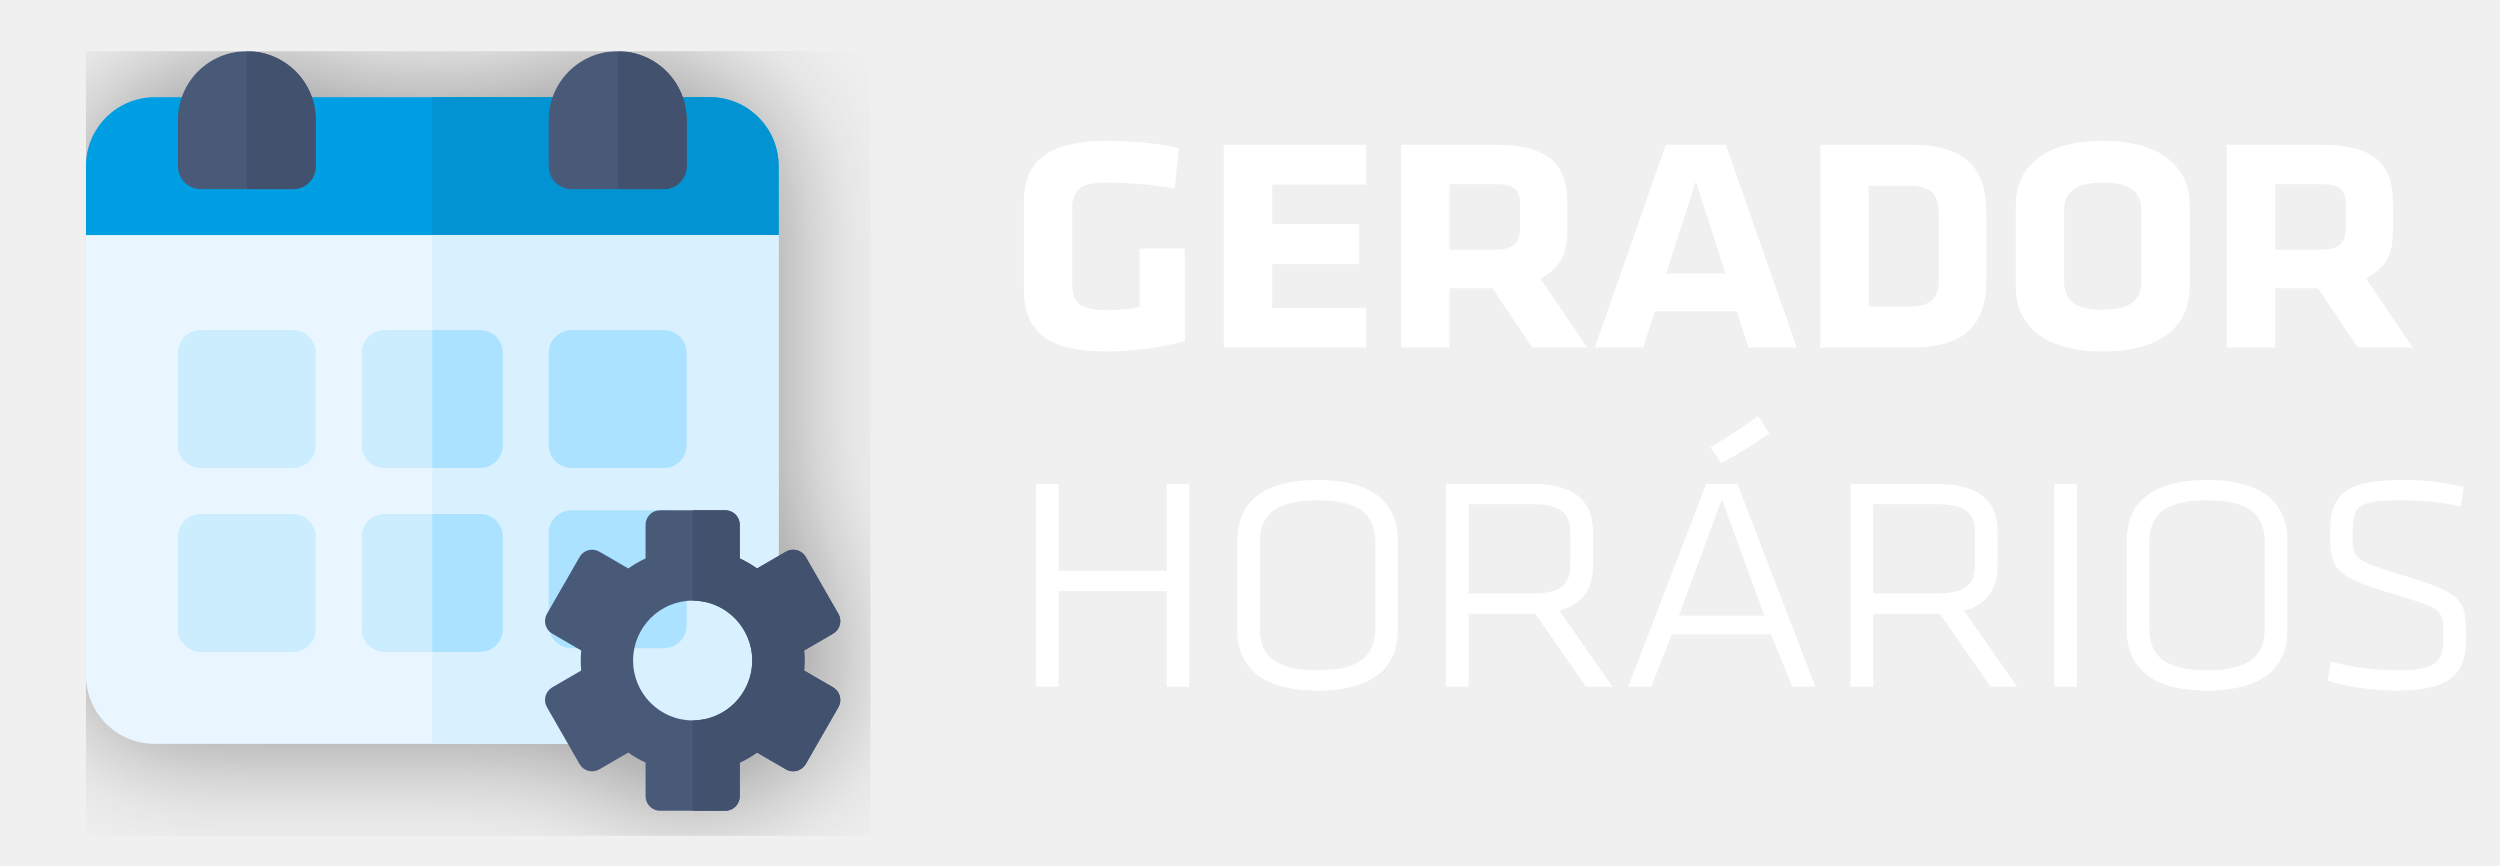
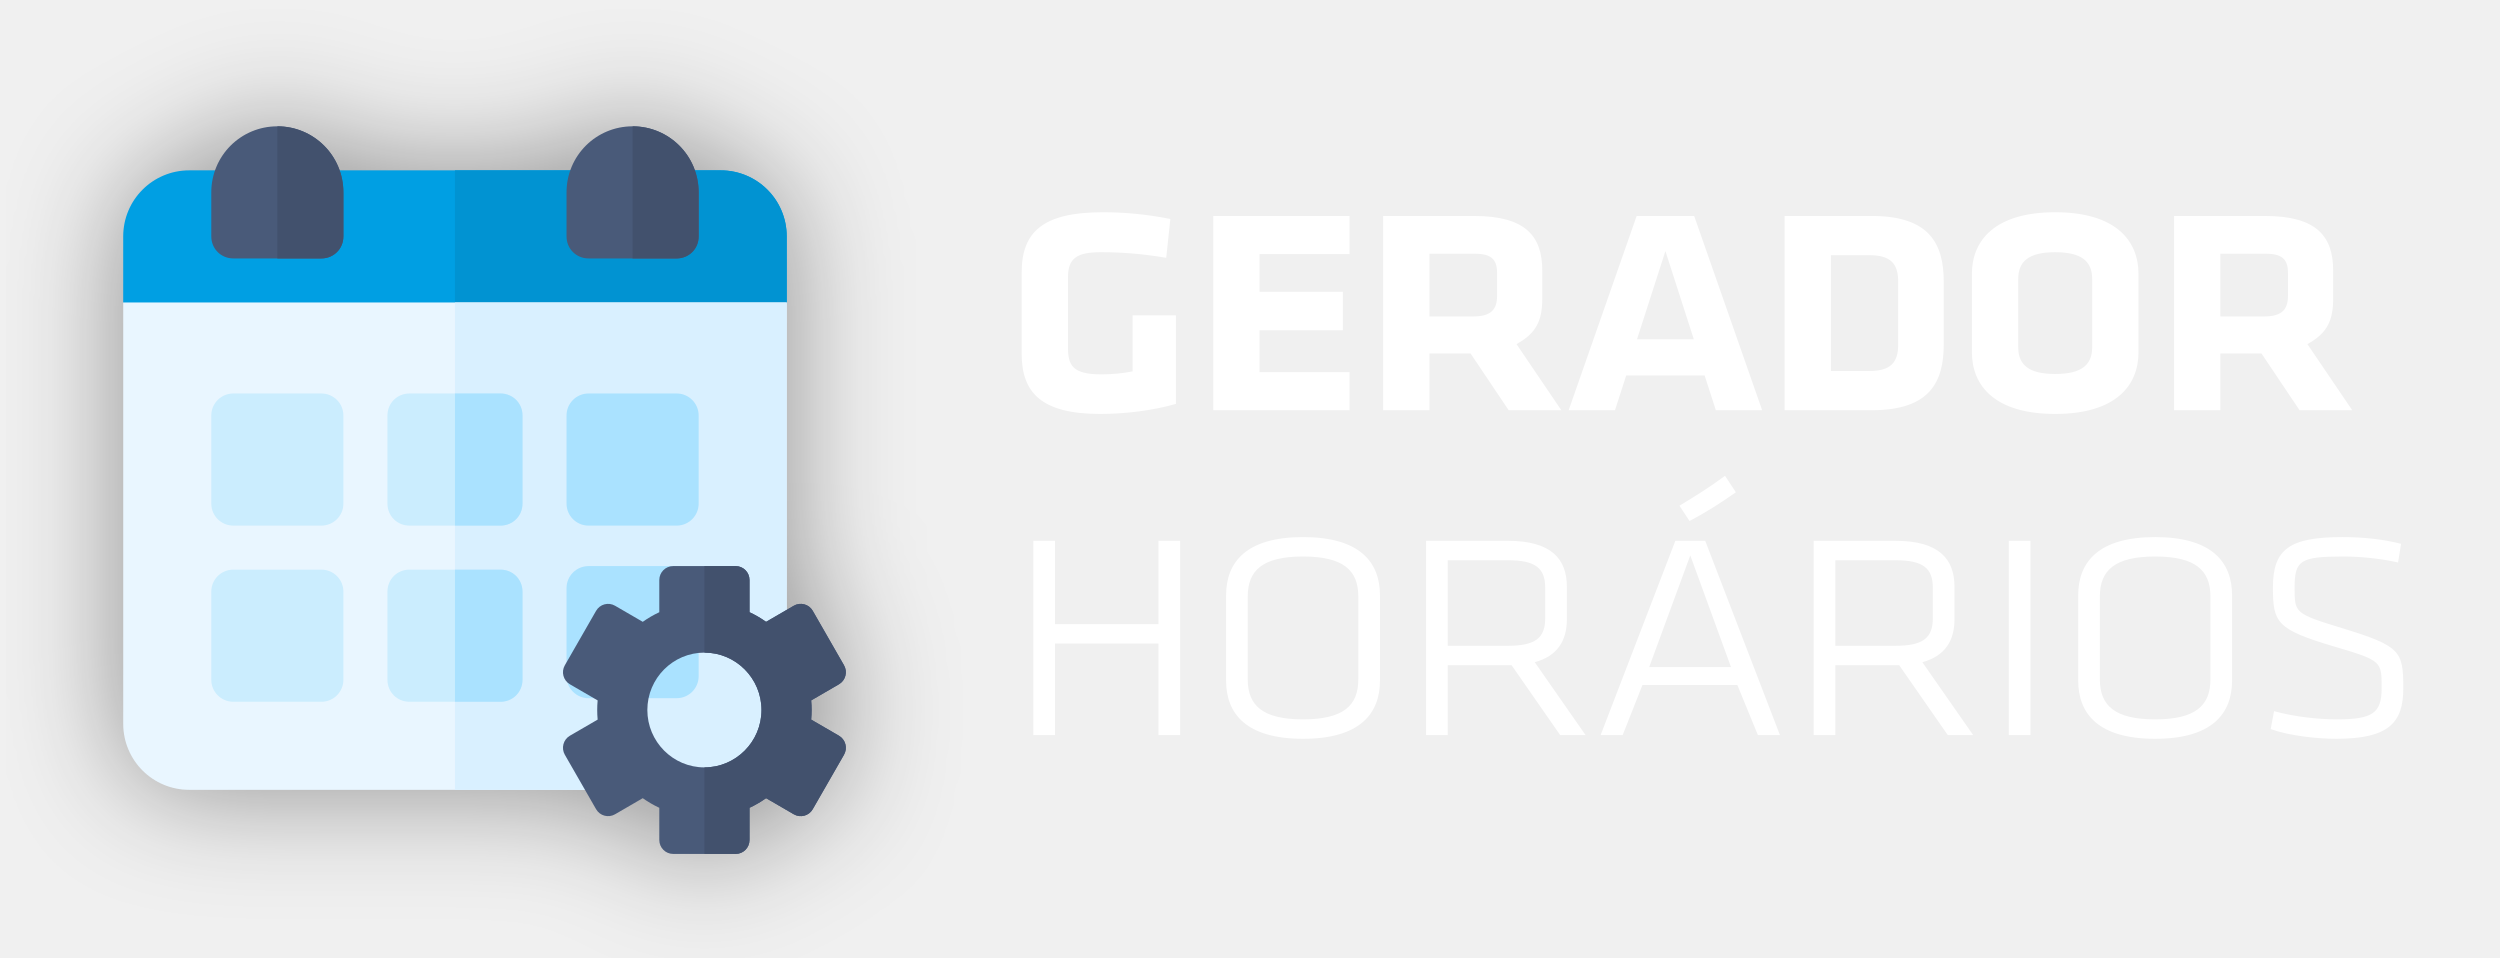
- <svg xmlns="http://www.w3.org/2000/svg" width="205" height="71" viewBox="0 0 205 71" fill="none">
-   <g clip-path="url(#clip0)" filter="url(#filter0_d)">
-     <path d="M63.844 13.623V19.277L60.074 23.173H10.817L7.047 19.277V13.623C7.047 10.494 9.572 7.968 12.701 7.968H58.189C61.318 7.968 63.844 10.494 63.844 13.623Z" fill="#009FE3" />
-     <path d="M63.844 13.623V19.277L60.074 23.173H35.445V7.968H58.189C61.318 7.968 63.844 10.494 63.844 13.623Z" fill="#0193D2" />
-     <path d="M63.844 19.277V55.341C63.844 58.47 61.318 60.996 58.189 60.996H12.701C9.572 60.996 7.047 58.47 7.047 55.341V19.277H63.844Z" fill="#E9F6FF" />
-     <path d="M63.844 19.277V55.341C63.844 58.47 61.318 60.996 58.189 60.996H35.445V19.277H63.844Z" fill="#D9F0FF" />
-     <path d="M54.42 38.377H46.88C45.839 38.377 44.995 37.534 44.995 36.492V28.953C44.995 27.911 45.839 27.068 46.88 27.068H54.42C55.462 27.068 56.305 27.911 56.305 28.953V36.492C56.305 37.534 55.462 38.377 54.42 38.377Z" fill="#AAE2FF" />
-     <path d="M54.42 53.151H46.88C45.839 53.151 44.995 52.308 44.995 51.267V43.727C44.995 42.685 45.839 41.842 46.88 41.842H54.42C55.462 41.842 56.305 42.685 56.305 43.727V51.267C56.305 52.308 55.462 53.151 54.42 53.151Z" fill="#AAE2FF" />
-     <path d="M50.65 4.199C47.521 4.199 44.995 6.724 44.995 9.853V13.623C44.995 14.678 45.825 15.508 46.88 15.508H54.42C55.475 15.508 56.305 14.678 56.305 13.623V9.853C56.305 6.724 53.779 4.199 50.65 4.199Z" fill="#495A79" />
-     <path d="M24.011 38.377H16.471C15.429 38.377 14.586 37.534 14.586 36.492V28.953C14.586 27.911 15.429 27.068 16.471 27.068H24.011C25.052 27.068 25.895 27.911 25.895 28.953V36.492C25.895 37.534 25.052 38.377 24.011 38.377Z" fill="#CBEDFE" />
-     <path d="M24.011 53.456H16.471C15.429 53.456 14.586 52.613 14.586 51.571V44.032C14.586 42.99 15.429 42.147 16.471 42.147H24.011C25.052 42.147 25.895 42.99 25.895 44.032V51.571C25.895 52.613 25.052 53.456 24.011 53.456Z" fill="#CBEDFE" />
-     <path d="M39.341 27.068H31.55C30.494 27.068 29.665 27.897 29.665 28.953V36.492C29.665 37.548 30.494 38.377 31.55 38.377H39.341C40.396 38.377 41.226 37.548 41.226 36.492V28.953C41.226 27.897 40.396 27.068 39.341 27.068Z" fill="#CBEDFE" />
-     <path d="M41.226 28.953V36.492C41.226 37.548 40.397 38.377 39.341 38.377H35.445V27.068H39.341C40.397 27.068 41.226 27.897 41.226 28.953Z" fill="#AAE2FF" />
-     <path d="M39.341 42.147H31.55C30.494 42.147 29.665 42.976 29.665 44.032V51.571C29.665 52.627 30.494 53.456 31.55 53.456H39.341C40.396 53.456 41.226 52.627 41.226 51.571V44.032C41.226 42.976 40.396 42.147 39.341 42.147Z" fill="#CBEDFE" />
-     <path d="M41.226 44.032V51.571C41.226 52.627 40.397 53.456 39.341 53.456H35.445V42.147H39.341C40.397 42.147 41.226 42.976 41.226 44.032Z" fill="#AAE2FF" />
-     <path d="M56.305 9.853V13.623C56.305 14.678 55.475 15.508 54.42 15.508H50.65V4.199C53.779 4.199 56.305 6.724 56.305 9.853Z" fill="#42516D" />
-     <path d="M20.241 4.199C17.112 4.199 14.586 6.724 14.586 9.853V13.623C14.586 14.678 15.415 15.508 16.471 15.508H24.011C25.066 15.508 25.895 14.678 25.895 13.623V9.853C25.895 6.724 23.37 4.199 20.241 4.199Z" fill="#495A79" />
-     <path d="M25.895 9.853V13.623C25.895 14.678 25.066 15.508 24.011 15.508H20.241V4.199C23.37 4.199 25.895 6.724 25.895 9.853Z" fill="#42516D" />
-     <path d="M68.312 56.363L65.938 54.984C65.986 54.437 65.986 53.887 65.938 53.34L68.312 51.961C68.879 51.632 69.074 50.903 68.746 50.332L66.07 45.672C65.913 45.398 65.654 45.198 65.35 45.116C65.047 45.035 64.723 45.077 64.451 45.236L62.076 46.614C61.628 46.297 61.155 46.022 60.659 45.791L60.659 43.035C60.659 42.376 60.129 41.842 59.474 41.842L54.122 41.842C53.467 41.842 52.936 42.376 52.936 43.035L52.936 45.791C52.441 46.022 51.968 46.297 51.52 46.614L49.145 45.235C48.873 45.077 48.549 45.035 48.245 45.116C47.942 45.198 47.683 45.398 47.526 45.672L44.85 50.332C44.522 50.903 44.717 51.632 45.283 51.961L47.658 53.34C47.609 53.887 47.609 54.437 47.658 54.984L45.283 56.363C45.011 56.521 44.812 56.781 44.731 57.087C44.65 57.392 44.692 57.718 44.849 57.992L47.525 62.652C47.853 63.222 48.578 63.418 49.145 63.088L51.52 61.71C51.967 62.027 52.441 62.302 52.936 62.533L52.936 65.29C52.936 65.948 53.467 66.482 54.122 66.482L59.474 66.482C60.129 66.482 60.659 65.948 60.659 65.29L60.659 62.533C61.155 62.302 61.628 62.027 62.076 61.71L64.451 63.089C65.018 63.418 65.743 63.222 66.07 62.652L68.746 57.992C68.903 57.718 68.946 57.392 68.865 57.087C68.783 56.782 68.585 56.521 68.312 56.363ZM56.798 59.074C54.104 59.074 51.913 56.871 51.913 54.162C51.913 51.453 54.104 49.25 56.798 49.25C59.492 49.25 61.683 51.453 61.683 54.162C61.683 56.871 59.492 59.074 56.798 59.074Z" fill="#495A79" />
-     <path d="M68.312 56.363L65.938 54.984C65.987 54.437 65.987 53.887 65.938 53.34L68.312 51.961C68.879 51.632 69.074 50.903 68.746 50.332L66.07 45.672C65.913 45.398 65.654 45.198 65.35 45.117C65.047 45.035 64.723 45.077 64.451 45.236L62.076 46.614C61.629 46.297 61.155 46.022 60.66 45.791L60.66 43.035C60.66 42.376 60.129 41.842 59.474 41.842L56.798 41.842L56.798 49.25C59.492 49.25 61.683 51.453 61.683 54.162C61.683 56.871 59.492 59.074 56.798 59.074L56.798 66.482L59.474 66.482C60.129 66.482 60.66 65.948 60.66 65.29L60.66 62.533C61.155 62.302 61.628 62.027 62.076 61.71L64.451 63.089C65.018 63.418 65.743 63.222 66.07 62.652L68.746 57.992C68.903 57.718 68.946 57.392 68.865 57.087C68.784 56.782 68.585 56.521 68.312 56.363Z" fill="#42516D" />
+ <svg xmlns="http://www.w3.org/2000/svg" width="214" height="82" viewBox="0 0 214 82" fill="none">
+   <g filter="url(#filter0_d)">
+     <path d="M67.344 20.237V25.892L63.574 29.787H14.317L10.547 25.892V20.237C10.547 17.108 13.072 14.582 16.201 14.582H61.689C64.818 14.582 67.344 17.108 67.344 20.237Z" fill="#009FE3" />
+     <path d="M67.344 20.237V25.892L63.574 29.787H38.945V14.582H61.689C64.818 14.582 67.344 17.108 67.344 20.237Z" fill="#0193D2" />
+     <path d="M67.344 25.892V61.955C67.344 65.084 64.818 67.61 61.689 67.61H16.201C13.072 67.61 10.547 65.084 10.547 61.955V25.892H67.344Z" fill="#E9F6FF" />
+     <path d="M67.344 25.892V61.955C67.344 65.084 64.818 67.61 61.689 67.61H38.945V25.892H67.344Z" fill="#D9F0FF" />
+     <path d="M57.92 44.992H50.38C49.339 44.992 48.495 44.149 48.495 43.107V35.567C48.495 34.526 49.339 33.682 50.38 33.682H57.92C58.962 33.682 59.805 34.526 59.805 35.567V43.107C59.805 44.149 58.962 44.992 57.92 44.992Z" fill="#AAE2FF" />
+     <path d="M57.92 59.766H50.38C49.339 59.766 48.495 58.923 48.495 57.881V50.341C48.495 49.3 49.339 48.457 50.38 48.457H57.92C58.962 48.457 59.805 49.3 59.805 50.341V57.881C59.805 58.923 58.962 59.766 57.92 59.766Z" fill="#AAE2FF" />
+     <path d="M54.15 10.813C51.021 10.813 48.495 13.338 48.495 16.467V20.237C48.495 21.293 49.325 22.122 50.38 22.122H57.92C58.975 22.122 59.805 21.293 59.805 20.237V16.467C59.805 13.338 57.279 10.813 54.15 10.813Z" fill="#495A79" />
+     <path d="M27.511 44.992H19.971C18.929 44.992 18.086 44.149 18.086 43.107V35.567C18.086 34.526 18.929 33.682 19.971 33.682H27.511C28.552 33.682 29.395 34.526 29.395 35.567V43.107C29.395 44.149 28.552 44.992 27.511 44.992Z" fill="#CBEDFE" />
+     <path d="M27.511 60.071H19.971C18.929 60.071 18.086 59.227 18.086 58.186V50.646C18.086 49.604 18.929 48.761 19.971 48.761H27.511C28.552 48.761 29.395 49.604 29.395 50.646V58.186C29.395 59.227 28.552 60.071 27.511 60.071Z" fill="#CBEDFE" />
+     <path d="M42.841 33.682H35.05C33.994 33.682 33.165 34.512 33.165 35.567V43.107C33.165 44.162 33.994 44.992 35.05 44.992H42.841C43.896 44.992 44.726 44.162 44.726 43.107V35.567C44.726 34.512 43.896 33.682 42.841 33.682Z" fill="#CBEDFE" />
+     <path d="M44.726 35.567V43.107C44.726 44.162 43.897 44.992 42.841 44.992H38.945V33.682H42.841C43.897 33.682 44.726 34.512 44.726 35.567Z" fill="#AAE2FF" />
+     <path d="M42.841 48.761H35.05C33.994 48.761 33.165 49.591 33.165 50.646V58.186C33.165 59.241 33.994 60.071 35.05 60.071H42.841C43.896 60.071 44.726 59.241 44.726 58.186V50.646C44.726 49.591 43.896 48.761 42.841 48.761Z" fill="#CBEDFE" />
+     <path d="M44.726 50.646V58.186C44.726 59.241 43.897 60.071 42.841 60.071H38.945V48.761H42.841C43.897 48.761 44.726 49.591 44.726 50.646Z" fill="#AAE2FF" />
+     <path d="M59.805 16.467V20.237C59.805 21.293 58.975 22.122 57.92 22.122H54.15V10.813C57.279 10.813 59.805 13.338 59.805 16.467Z" fill="#42516D" />
+     <path d="M23.741 10.813C20.612 10.813 18.086 13.338 18.086 16.467V20.237C18.086 21.293 18.916 22.122 19.971 22.122H27.511C28.566 22.122 29.395 21.293 29.395 20.237V16.467C29.395 13.338 26.87 10.813 23.741 10.813Z" fill="#495A79" />
+     <path d="M29.395 16.467V20.237C29.395 21.293 28.566 22.122 27.511 22.122H23.741V10.813C26.87 10.813 29.395 13.338 29.395 16.467Z" fill="#42516D" />
+     <path d="M71.812 62.977L69.438 61.599C69.486 61.051 69.486 60.502 69.438 59.954L71.812 58.575C72.379 58.246 72.574 57.517 72.246 56.947L69.57 52.286C69.413 52.012 69.154 51.813 68.85 51.731C68.547 51.649 68.223 51.692 67.951 51.85L65.576 53.229C65.128 52.911 64.655 52.636 64.159 52.405L64.159 49.649C64.159 48.99 63.629 48.457 62.974 48.457L57.622 48.457C56.967 48.457 56.436 48.99 56.436 49.649L56.436 52.405C55.941 52.636 55.468 52.911 55.02 53.228L52.645 51.85C52.373 51.692 52.049 51.649 51.745 51.731C51.442 51.812 51.183 52.012 51.026 52.286L48.35 56.947C48.022 57.517 48.217 58.246 48.783 58.575L51.158 59.954C51.109 60.501 51.109 61.051 51.158 61.599L48.783 62.977C48.511 63.135 48.312 63.396 48.231 63.701C48.15 64.007 48.192 64.332 48.349 64.606L51.025 69.266C51.353 69.837 52.078 70.032 52.645 69.703L55.02 68.324C55.467 68.641 55.941 68.916 56.436 69.147L56.436 71.904C56.436 72.562 56.967 73.096 57.622 73.096L62.974 73.096C63.629 73.096 64.159 72.562 64.159 71.904L64.159 69.148C64.655 68.916 65.128 68.641 65.576 68.324L67.951 69.703C68.518 70.032 69.243 69.837 69.57 69.266L72.246 64.606C72.403 64.332 72.446 64.007 72.365 63.701C72.283 63.396 72.085 63.135 71.812 62.977ZM60.298 65.689C57.604 65.689 55.413 63.485 55.413 60.776C55.413 58.068 57.604 55.864 60.298 55.864C62.992 55.864 65.183 58.068 65.183 60.776C65.183 63.485 62.992 65.689 60.298 65.689Z" fill="#495A79" />
+     <path d="M71.812 62.977L69.438 61.599C69.487 61.051 69.487 60.502 69.438 59.954L71.812 58.575C72.379 58.246 72.574 57.517 72.246 56.947L69.57 52.286C69.413 52.012 69.154 51.813 68.85 51.731C68.547 51.649 68.223 51.692 67.951 51.85L65.576 53.229C65.129 52.911 64.655 52.636 64.159 52.405L64.159 49.649C64.159 48.99 63.629 48.457 62.974 48.457L60.298 48.457L60.298 55.864C62.992 55.864 65.183 58.068 65.183 60.776C65.183 63.485 62.992 65.689 60.298 65.689L60.298 73.096L62.974 73.096C63.629 73.096 64.159 72.562 64.159 71.904L64.159 69.148C64.655 68.916 65.128 68.641 65.576 68.324L67.951 69.703C68.518 70.032 69.243 69.837 69.57 69.267L72.246 64.606C72.403 64.332 72.446 64.007 72.365 63.702C72.284 63.396 72.085 63.136 71.812 62.977Z" fill="#42516D" />
  </g>
-   <path d="M87.92 17.117C87.92 15.487 88.687 14.975 90.734 14.975C92.684 14.975 94.442 15.135 96.329 15.455L96.681 12.129C94.602 11.714 92.684 11.554 90.893 11.554C85.809 11.554 83.955 13.216 83.955 16.702V23.672C83.955 26.997 85.65 28.82 90.669 28.82C92.812 28.82 95.178 28.532 97.16 27.956V20.379H93.451V25.175C92.652 25.335 91.757 25.43 90.797 25.43C88.303 25.43 87.92 24.663 87.92 23.128V17.117ZM100.353 28.5H112.023V25.239H104.318V21.658H111.448V18.364H104.318V15.135H112.023V11.874H100.353V28.5ZM125.641 28.5H130.149L126.312 22.841C128.007 21.913 128.518 20.826 128.518 18.94V16.542C128.518 13.6 127.079 11.874 122.699 11.874H114.897V28.5H118.862V23.64H122.379L125.641 28.5ZM122.603 20.474H118.862V15.103H122.731C124.106 15.103 124.649 15.551 124.649 16.734V18.716C124.649 19.899 124.106 20.474 122.603 20.474ZM141.521 11.874H136.597L130.778 28.5H134.743L135.702 25.526H142.417L143.376 28.5H147.341L141.521 11.874ZM141.489 22.425H136.629L139.059 14.879L141.489 22.425ZM162.884 17.501C162.884 14.304 161.701 11.874 156.745 11.874H149.263V28.5H156.745C161.701 28.5 162.884 26.07 162.884 22.873V17.501ZM153.228 15.231H156.521C158.312 15.231 158.983 15.934 158.983 17.469V22.905C158.983 24.439 158.312 25.143 156.521 25.143H153.228V15.231ZM179.555 16.829C179.555 13.984 177.605 11.554 172.425 11.554C167.245 11.554 165.295 13.984 165.295 16.829V23.544C165.295 26.39 167.245 28.82 172.425 28.82C177.605 28.82 179.555 26.39 179.555 23.544V16.829ZM175.591 17.277V23.096C175.591 24.567 174.759 25.398 172.425 25.398C170.091 25.398 169.26 24.567 169.26 23.096V17.277C169.26 15.806 170.091 14.975 172.425 14.975C174.759 14.975 175.591 15.806 175.591 17.277ZM193.342 28.5H197.85L194.013 22.841C195.708 21.913 196.219 20.826 196.219 18.94V16.542C196.219 13.6 194.78 11.874 190.4 11.874H182.598V28.5H186.563V23.64H190.08L193.342 28.5ZM190.304 20.474H186.563V15.103H190.432C191.807 15.103 192.35 15.551 192.35 16.734V18.716C192.35 19.899 191.807 20.474 190.304 20.474Z" fill="white" />
-   <path d="M97.52 56.307V39.68H95.665V46.81H86.808V39.68H84.954V56.307H86.808V48.473H95.665V56.307H97.52ZM108.039 56.626C112.899 56.626 114.626 54.484 114.626 51.639V44.348C114.626 41.503 112.899 39.361 108.039 39.361C103.179 39.361 101.453 41.503 101.453 44.348V51.639C101.453 54.484 103.179 56.626 108.039 56.626ZM112.771 44.444V51.542C112.771 53.781 111.492 54.964 108.039 54.964C104.586 54.964 103.307 53.781 103.307 51.542V44.444C103.307 42.206 104.586 41.023 108.039 41.023C111.492 41.023 112.771 42.206 112.771 44.444ZM130.049 56.307H132.223L127.875 50.072C129.857 49.528 130.624 48.185 130.624 46.395V43.613C130.624 41.247 129.313 39.68 125.573 39.68H118.57V56.307H120.425V50.328H125.573H125.892L130.049 56.307ZM125.573 48.665H120.425V41.343H125.573C127.939 41.343 128.77 42.014 128.77 43.709V46.299C128.77 47.993 127.939 48.665 125.573 48.665ZM146.975 56.307H148.862L142.467 39.68H139.909L133.514 56.307H135.401L137.095 52.022H145.217L146.975 56.307ZM141.188 40.927L144.673 50.487H137.671L141.188 40.927ZM141.124 37.986C142.467 37.282 143.874 36.387 145.089 35.524L144.162 34.117C142.819 35.108 141.54 35.907 140.261 36.675L141.124 37.986ZM163.228 56.307H165.402L161.054 50.072C163.036 49.528 163.804 48.185 163.804 46.395V43.613C163.804 41.247 162.493 39.68 158.752 39.68H151.749V56.307H153.604V50.328H158.752H159.071L163.228 56.307ZM158.752 48.665H153.604V41.343H158.752C161.118 41.343 161.949 42.014 161.949 43.709V46.299C161.949 47.993 161.118 48.665 158.752 48.665ZM170.307 39.68H168.452V56.307H170.307V39.68ZM180.98 56.626C185.84 56.626 187.566 54.484 187.566 51.639V44.348C187.566 41.503 185.84 39.361 180.98 39.361C176.12 39.361 174.393 41.503 174.393 44.348V51.639C174.393 54.484 176.12 56.626 180.98 56.626ZM185.712 44.444V51.542C185.712 53.781 184.433 54.964 180.98 54.964C177.527 54.964 176.248 53.781 176.248 51.542V44.444C176.248 42.206 177.527 41.023 180.98 41.023C184.433 41.023 185.712 42.206 185.712 44.444ZM202.222 52.31C202.222 49.112 201.998 48.697 197.01 47.162C192.918 45.915 192.918 45.851 192.918 43.709C192.918 41.375 193.365 41.023 197.074 41.023C198.481 41.023 200.24 41.183 201.774 41.535L202.03 39.936C200.431 39.52 198.641 39.361 197.01 39.361C192.502 39.361 191.063 40.384 191.063 43.645C191.063 46.682 191.351 47.258 196.307 48.729C200.431 49.944 200.367 50.008 200.367 52.31C200.367 54.42 199.6 54.964 196.531 54.964C194.932 54.964 192.886 54.74 191.159 54.26L190.871 55.795C192.47 56.371 194.836 56.626 196.499 56.626C201.007 56.626 202.222 55.219 202.222 52.31Z" fill="white" />
+   <path d="M91.42 23.732C91.42 22.101 92.187 21.589 94.234 21.589C96.184 21.589 97.942 21.749 99.829 22.069L100.181 18.744C98.102 18.328 96.184 18.168 94.393 18.168C89.309 18.168 87.455 19.831 87.455 23.316V30.286C87.455 33.611 89.15 35.434 94.169 35.434C96.312 35.434 98.678 35.146 100.66 34.571V26.993H96.951V31.789C96.152 31.949 95.257 32.045 94.297 32.045C91.803 32.045 91.42 31.277 91.42 29.743V23.732ZM103.853 35.114H115.523V31.853H107.818V28.272H114.948V24.979H107.818V21.749H115.523V18.488H103.853V35.114ZM129.141 35.114H133.649L129.812 29.455C131.507 28.528 132.018 27.441 132.018 25.554V23.156C132.018 20.214 130.579 18.488 126.199 18.488H118.397V35.114H122.362V30.254H125.879L129.141 35.114ZM126.103 27.089H122.362V21.717H126.231C127.606 21.717 128.149 22.165 128.149 23.348V25.33C128.149 26.513 127.606 27.089 126.103 27.089ZM145.021 18.488H140.097L134.278 35.114H138.243L139.202 32.141H145.917L146.876 35.114H150.841L145.021 18.488ZM144.989 29.039H140.129L142.559 21.493L144.989 29.039ZM166.384 24.115C166.384 20.918 165.201 18.488 160.245 18.488H152.763V35.114H160.245C165.201 35.114 166.384 32.684 166.384 29.487V24.115ZM156.728 21.845H160.021C161.812 21.845 162.483 22.549 162.483 24.083V29.519C162.483 31.054 161.812 31.757 160.021 31.757H156.728V21.845ZM183.055 23.444C183.055 20.598 181.105 18.168 175.925 18.168C170.745 18.168 168.795 20.598 168.795 23.444V30.158C168.795 33.004 170.745 35.434 175.925 35.434C181.105 35.434 183.055 33.004 183.055 30.158V23.444ZM179.091 23.891V29.711C179.091 31.181 178.259 32.013 175.925 32.013C173.591 32.013 172.76 31.181 172.76 29.711V23.891C172.76 22.421 173.591 21.589 175.925 21.589C178.259 21.589 179.091 22.421 179.091 23.891ZM196.842 35.114H201.35L197.513 29.455C199.208 28.528 199.719 27.441 199.719 25.554V23.156C199.719 20.214 198.28 18.488 193.9 18.488H186.098V35.114H190.063V30.254H193.58L196.842 35.114ZM193.804 27.089H190.063V21.717H193.932C195.307 21.717 195.85 22.165 195.85 23.348V25.33C195.85 26.513 195.307 27.089 193.804 27.089Z" fill="white" />
+   <path d="M101.02 62.921V46.294H99.165V53.425H90.308V46.294H88.454V62.921H90.308V55.087H99.165V62.921H101.02ZM111.539 63.241C116.399 63.241 118.126 61.098 118.126 58.253V50.963C118.126 48.117 116.399 45.975 111.539 45.975C106.679 45.975 104.953 48.117 104.953 50.963V58.253C104.953 61.098 106.679 63.241 111.539 63.241ZM116.271 51.059V58.157C116.271 60.395 114.992 61.578 111.539 61.578C108.086 61.578 106.807 60.395 106.807 58.157V51.059C106.807 48.82 108.086 47.637 111.539 47.637C114.992 47.637 116.271 48.82 116.271 51.059ZM133.549 62.921H135.723L131.375 56.686C133.357 56.142 134.124 54.8 134.124 53.009V50.227C134.124 47.861 132.813 46.294 129.073 46.294H122.07V62.921H123.925V56.942H129.073H129.392L133.549 62.921ZM129.073 55.279H123.925V47.957H129.073C131.439 47.957 132.27 48.629 132.27 50.323V52.913C132.27 54.608 131.439 55.279 129.073 55.279ZM150.475 62.921H152.362L145.967 46.294H143.409L137.014 62.921H138.901L140.595 58.636H148.717L150.475 62.921ZM144.688 47.541L148.173 57.102H141.171L144.688 47.541ZM144.624 44.6C145.967 43.896 147.374 43.001 148.589 42.138L147.662 40.731C146.319 41.722 145.04 42.522 143.761 43.289L144.624 44.6ZM166.728 62.921H168.902L164.554 56.686C166.536 56.142 167.304 54.8 167.304 53.009V50.227C167.304 47.861 165.993 46.294 162.252 46.294H155.249V62.921H157.104V56.942H162.252H162.571L166.728 62.921ZM162.252 55.279H157.104V47.957H162.252C164.618 47.957 165.449 48.629 165.449 50.323V52.913C165.449 54.608 164.618 55.279 162.252 55.279ZM173.807 46.294H171.952V62.921H173.807V46.294ZM184.48 63.241C189.34 63.241 191.066 61.098 191.066 58.253V50.963C191.066 48.117 189.34 45.975 184.48 45.975C179.62 45.975 177.893 48.117 177.893 50.963V58.253C177.893 61.098 179.62 63.241 184.48 63.241ZM189.212 51.059V58.157C189.212 60.395 187.933 61.578 184.48 61.578C181.027 61.578 179.748 60.395 179.748 58.157V51.059C179.748 48.82 181.027 47.637 184.48 47.637C187.933 47.637 189.212 48.82 189.212 51.059ZM205.722 58.924C205.722 55.727 205.498 55.311 200.51 53.776C196.418 52.529 196.418 52.465 196.418 50.323C196.418 47.989 196.865 47.637 200.574 47.637C201.981 47.637 203.74 47.797 205.274 48.149L205.53 46.55C203.931 46.135 202.141 45.975 200.51 45.975C196.002 45.975 194.563 46.998 194.563 50.259C194.563 53.297 194.851 53.872 199.807 55.343C203.931 56.558 203.867 56.622 203.867 58.924C203.867 61.034 203.1 61.578 200.031 61.578C198.432 61.578 196.386 61.354 194.659 60.875L194.371 62.409C195.97 62.985 198.336 63.241 199.999 63.241C204.507 63.241 205.722 61.834 205.722 58.924Z" fill="white" />
  <defs>
-     <filter id="filter0_d" x="-2.953" y="-5.801" width="84.337" height="84.337" filterUnits="userSpaceOnUse" color-interpolation-filters="sRGB">
+     <filter id="filter0_d" x="0.547" y="0.813" width="81.859" height="82.283" filterUnits="userSpaceOnUse" color-interpolation-filters="sRGB">
      <feFlood flood-opacity="0" result="BackgroundImageFix" />
      <feColorMatrix in="SourceAlpha" type="matrix" values="0 0 0 0 0 0 0 0 0 0 0 0 0 0 0 0 0 0 127 0" />
      <feOffset />
      <feGaussianBlur stdDeviation="5" />
      <feColorMatrix type="matrix" values="0 0 0 0 0 0 0 0 0 0 0 0 0 0 0 0 0 0 0.4 0" />
      <feBlend mode="normal" in2="BackgroundImageFix" result="effect1_dropShadow" />
      <feBlend mode="normal" in="SourceGraphic" in2="effect1_dropShadow" result="shape" />
    </filter>
-     <clipPath id="clip0">
-       <rect width="64.337" height="64.337" fill="white" transform="translate(7.04688 4.1985)" />
-     </clipPath>
  </defs>
</svg>
